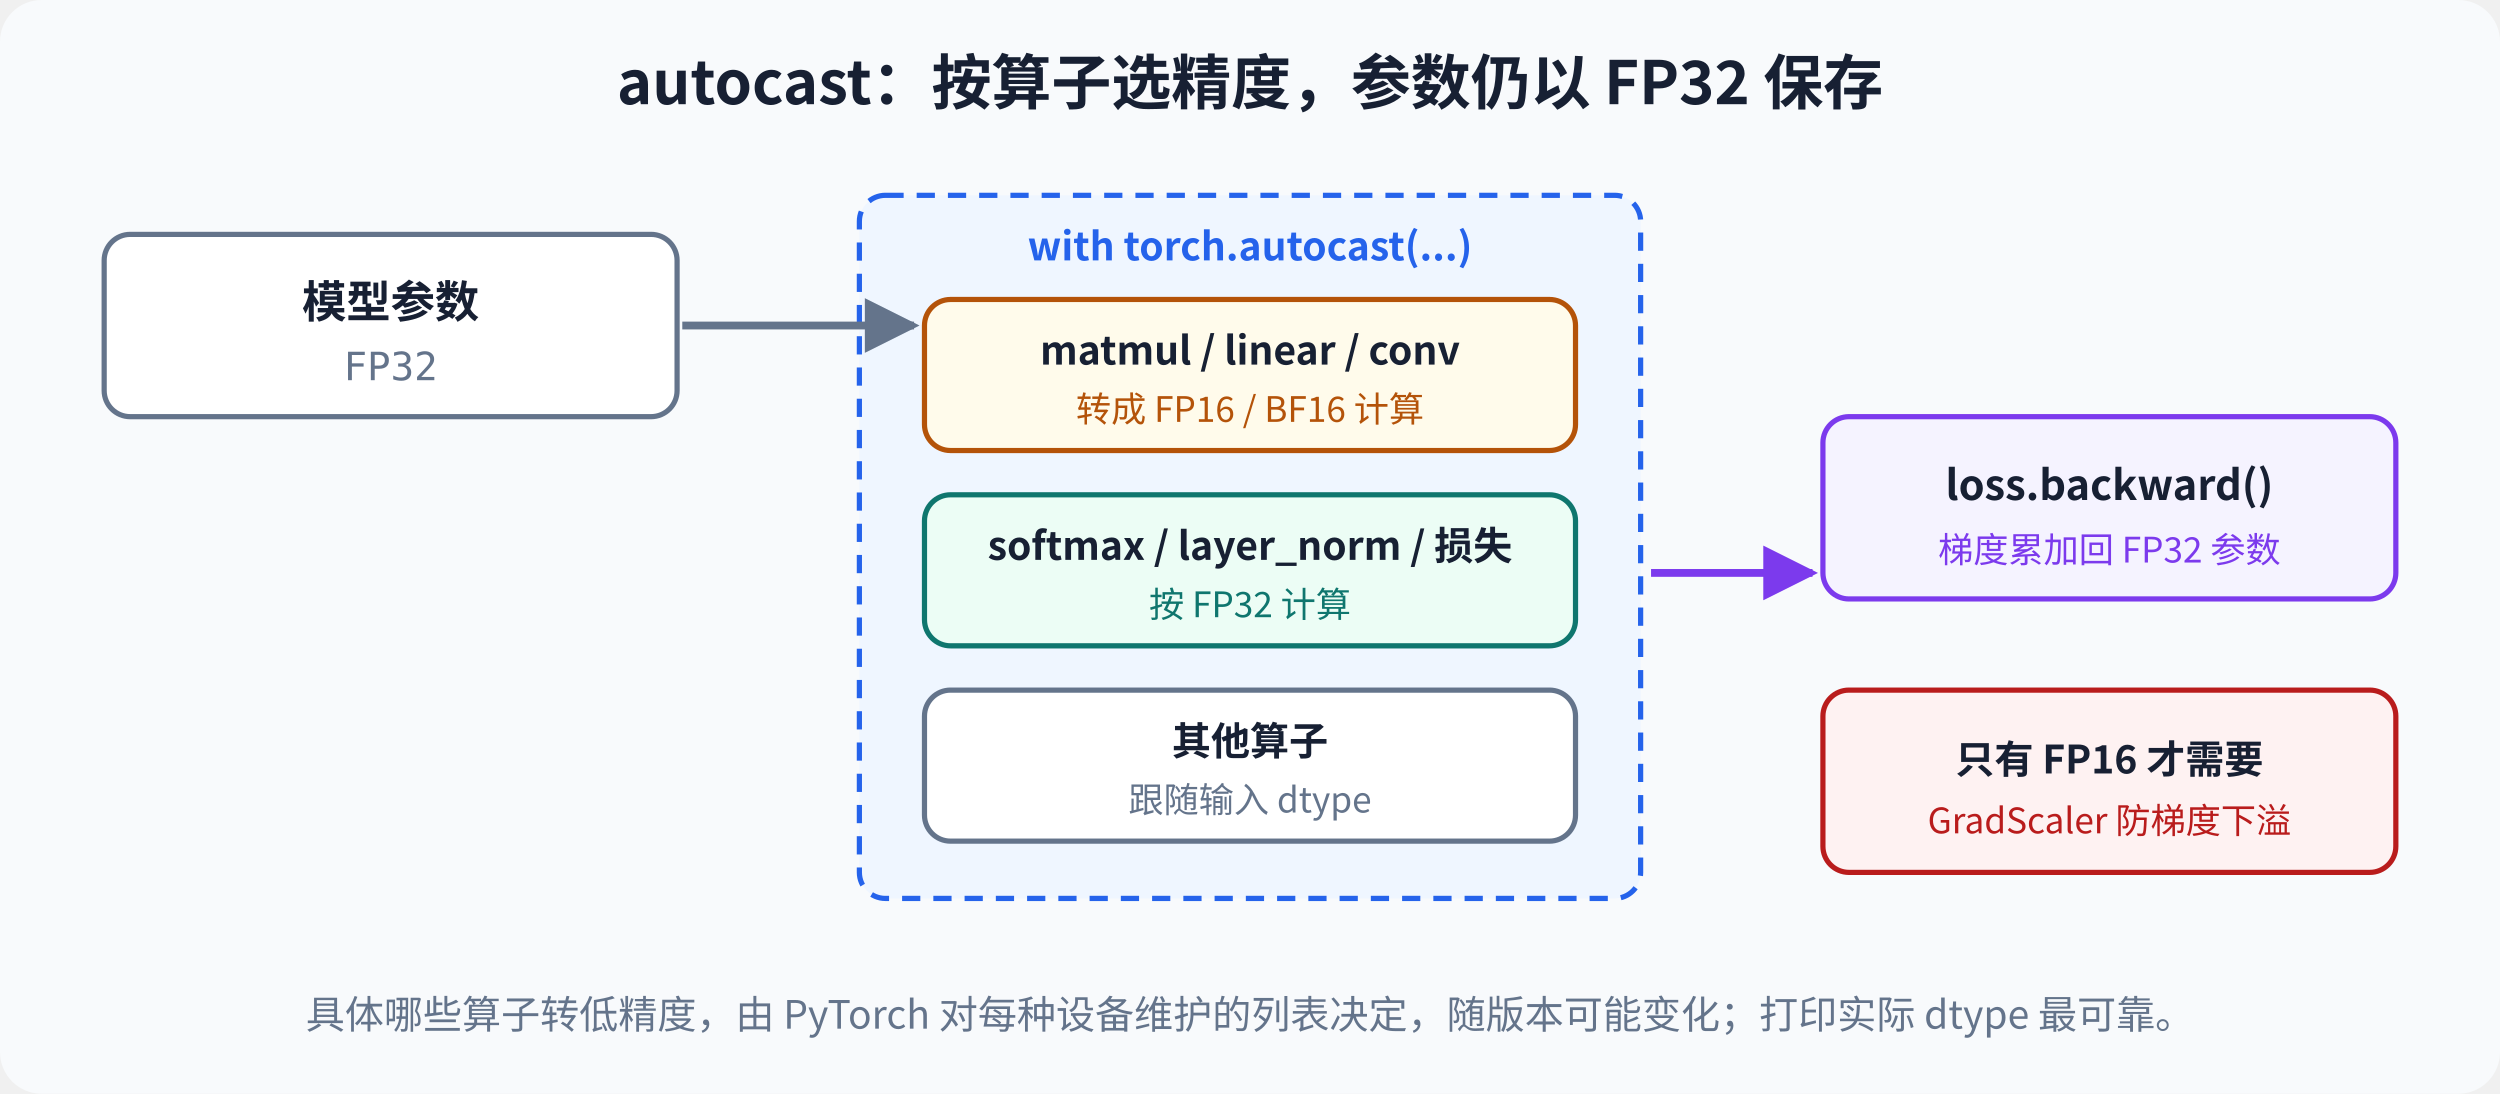
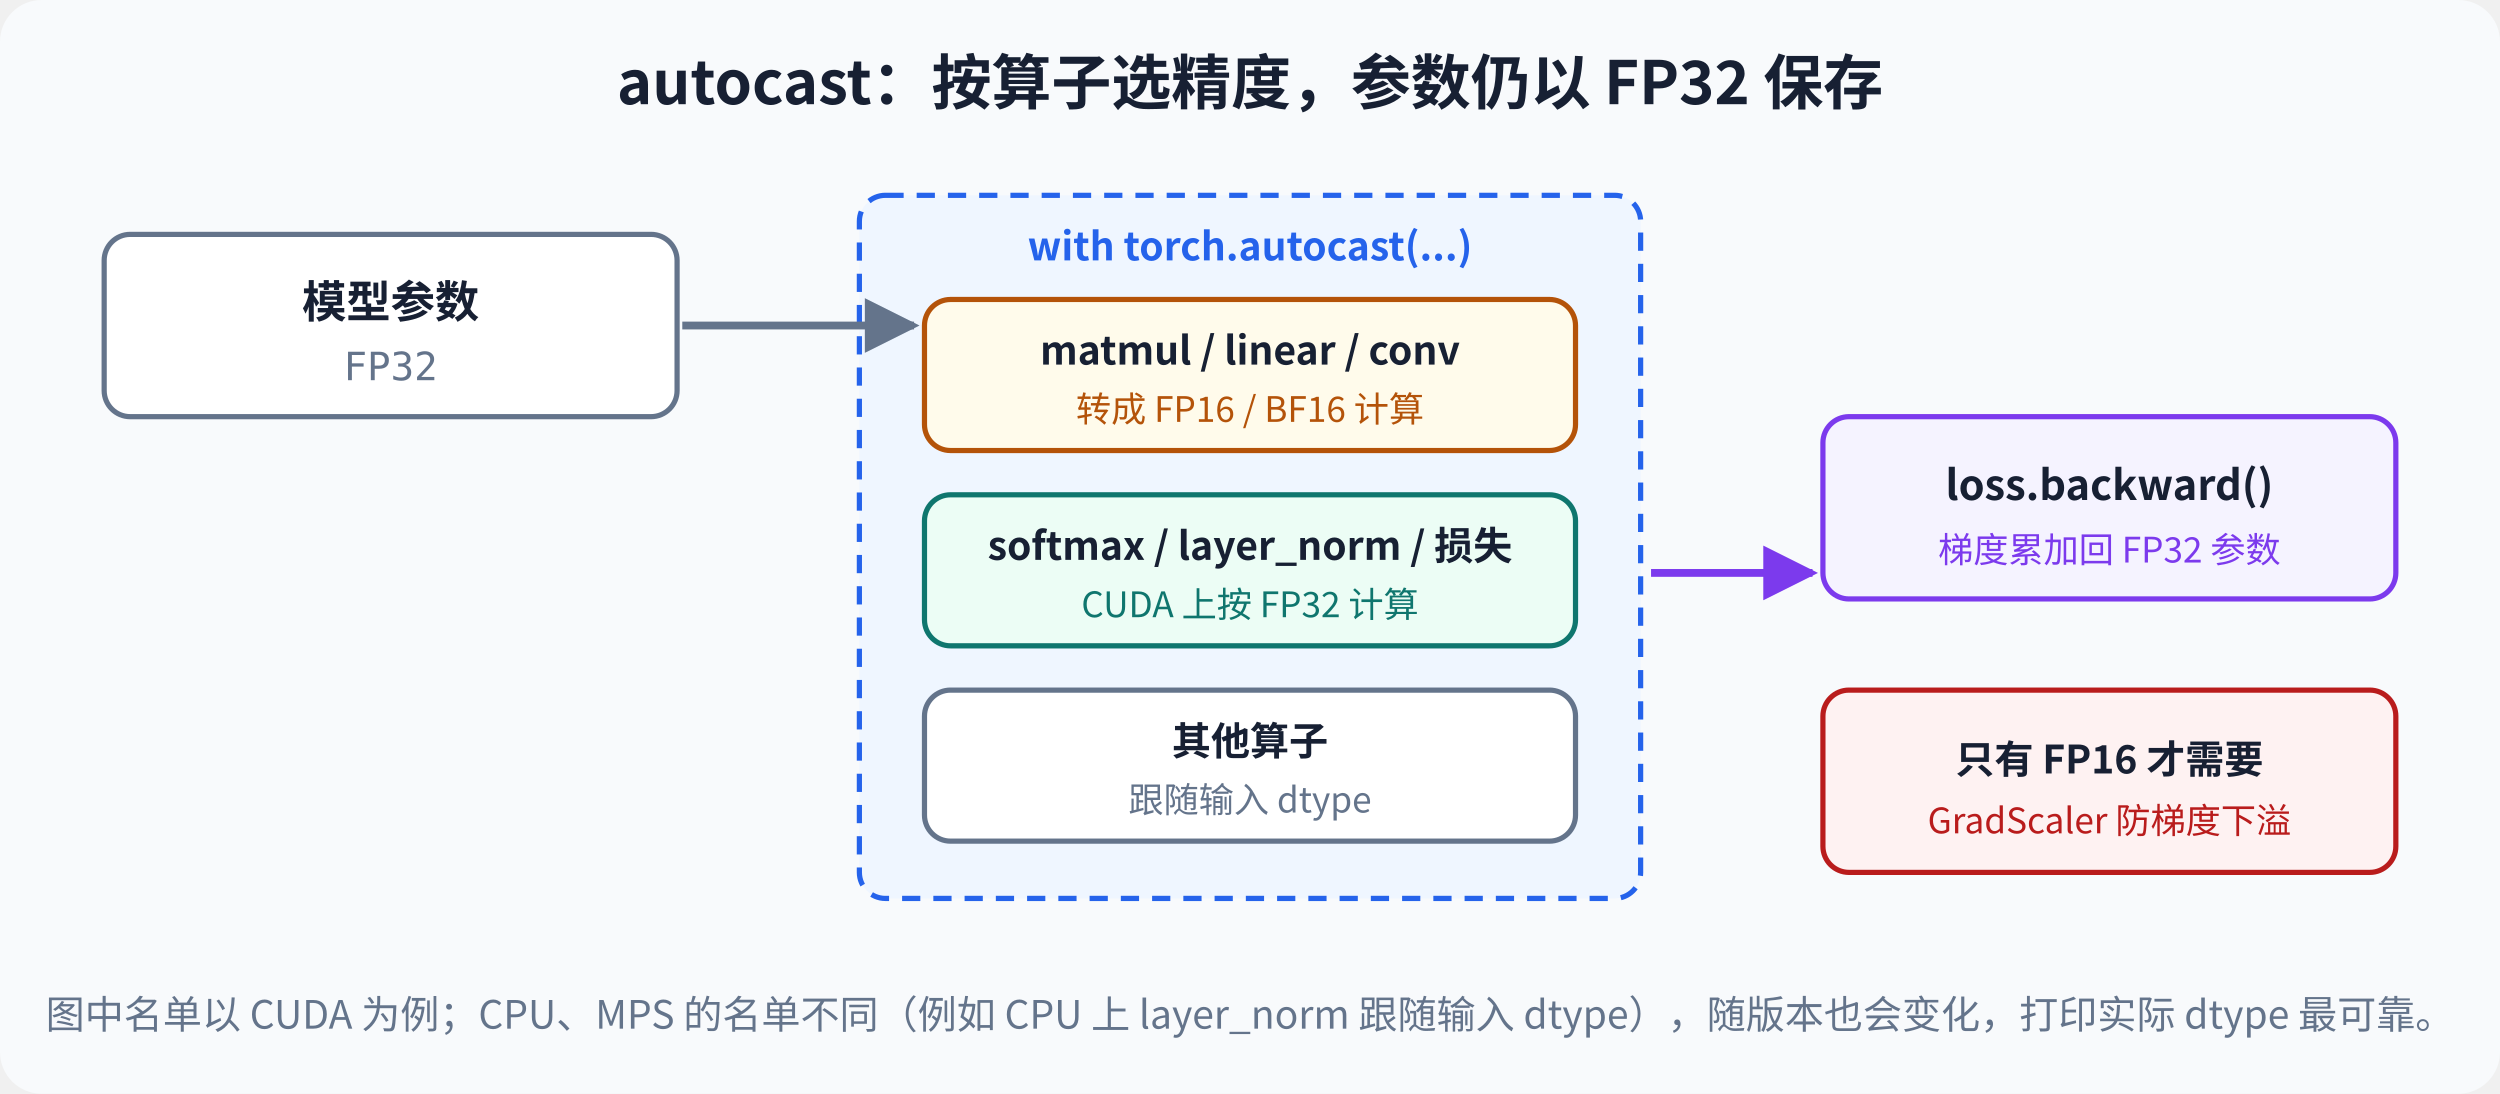
<svg xmlns="http://www.w3.org/2000/svg" width="960" height="420" viewBox="0 0 960 420" role="img" aria-labelledby="title desc">
  <defs>
    <marker id="arrow-2563eb" viewBox="0 0 10 10" refX="9" refY="5" markerWidth="7" markerHeight="7" orient="auto-start-reverse">
      <path d="M0 0L10 5L0 10Z" fill="#2563eb" />
    </marker>
    <marker id="arrow-0f766e" viewBox="0 0 10 10" refX="9" refY="5" markerWidth="7" markerHeight="7" orient="auto-start-reverse">
      <path d="M0 0L10 5L0 10Z" fill="#0f766e" />
    </marker>
    <marker id="arrow-b45309" viewBox="0 0 10 10" refX="9" refY="5" markerWidth="7" markerHeight="7" orient="auto-start-reverse">
      <path d="M0 0L10 5L0 10Z" fill="#b45309" />
    </marker>
    <marker id="arrow-b91c1c" viewBox="0 0 10 10" refX="9" refY="5" markerWidth="7" markerHeight="7" orient="auto-start-reverse">
      <path d="M0 0L10 5L0 10Z" fill="#b91c1c" />
    </marker>
    <marker id="arrow-64748b" viewBox="0 0 10 10" refX="9" refY="5" markerWidth="7" markerHeight="7" orient="auto-start-reverse">
      <path d="M0 0L10 5L0 10Z" fill="#64748b" />
    </marker>
    <marker id="arrow-172033" viewBox="0 0 10 10" refX="9" refY="5" markerWidth="7" markerHeight="7" orient="auto-start-reverse">
      <path d="M0 0L10 5L0 10Z" fill="#172033" />
    </marker>
    <marker id="arrow-7c3aed" viewBox="0 0 10 10" refX="9" refY="5" markerWidth="7" markerHeight="7" orient="auto-start-reverse">
      <path d="M0 0L10 5L0 10Z" fill="#7c3aed" />
    </marker>
  </defs>
  <rect width="960" height="420" rx="16" fill="#f8fafc" />
  <g font-family="&quot;Microsoft YaHei&quot;, &quot;PingFang SC&quot;, &quot;Noto Sans CJK SC&quot;, sans-serif" fill="#172033" text-anchor="middle">
    <text x="480" y="40" font-size="23" fill="#172033" font-weight="bold" text-anchor="middle">autocast：按算子选精度，参数仍以 FP32 保存</text>
    <rect x="40" y="90" width="220" height="70" rx="10" fill="#ffffff" stroke="#64748b" stroke-width="2" />
    <text x="150" y="122" font-size="17" fill="#172033" font-weight="bold" text-anchor="middle">模型参数</text>
    <text x="150" y="146" font-size="15" fill="#64748b" font-weight="normal" text-anchor="middle" font-family="&quot;Cascadia Mono&quot;, &quot;SFMono-Regular&quot;, Menlo, Consolas, monospace">FP32</text>
    <rect x="330" y="75" width="300" height="270" rx="10" fill="#eff6ff" stroke="#2563eb" stroke-width="2" stroke-dasharray="7 5" />
    <text x="480" y="100" font-size="15" fill="#2563eb" font-weight="bold" text-anchor="middle">with torch.autocast(...)</text>
    <rect x="355" y="115" width="250" height="58" rx="10" fill="#fffbeb" stroke="#b45309" stroke-width="2" />
    <text x="480" y="140" font-size="15" fill="#172033" font-weight="bold" text-anchor="middle">matmul / linear / conv</text>
    <text x="480" y="162" font-size="13.5" fill="#b45309" font-weight="normal" text-anchor="middle">转成 FP16 / BF16 计算</text>
    <rect x="355" y="190" width="250" height="58" rx="10" fill="#ecfdf5" stroke="#0f766e" stroke-width="2" />
    <text x="480" y="215" font-size="15" fill="#172033" font-weight="bold" text-anchor="middle">softmax / layer_norm / 损失</text>
-     <text x="480" y="237" font-size="13.5" fill="#0f766e" font-weight="normal" text-anchor="middle">按 FP32 计算</text>
+     <text x="480" y="237" font-size="13.5" fill="#0f766e" font-weight="normal" text-anchor="middle">CUDA 上按 FP32 计算</text>
    <rect x="355" y="265" width="250" height="58" rx="10" fill="#ffffff" stroke="#64748b" stroke-width="2" />
    <text x="480" y="290" font-size="15" fill="#172033" font-weight="bold" text-anchor="middle">其他算子</text>
    <text x="480" y="312" font-size="13.5" fill="#64748b" font-weight="normal" text-anchor="middle">跟随输入 dtype</text>
    <path d="M262 125 H351" stroke="#64748b" stroke-width="3" fill="none" marker-end="url(#arrow-64748b)" />
    <rect x="700" y="160" width="220" height="70" rx="10" fill="#f5f3ff" stroke="#7c3aed" stroke-width="2" />
    <text x="810" y="192" font-size="16" fill="#172033" font-weight="bold" text-anchor="middle">loss.backward()</text>
    <text x="810" y="216" font-size="13.5" fill="#7c3aed" font-weight="normal" text-anchor="middle">梯度累加回 FP32 参数</text>
    <path d="M634 220 H696" stroke="#7c3aed" stroke-width="3" fill="none" marker-end="url(#arrow-7c3aed)" />
    <rect x="700" y="265" width="220" height="70" rx="10" fill="#fef2f2" stroke="#b91c1c" stroke-width="2" />
    <text x="810" y="297" font-size="15" fill="#172033" font-weight="bold" text-anchor="middle">只有 FP16 才需要</text>
    <text x="810" y="320" font-size="13.5" fill="#b91c1c" font-weight="normal" text-anchor="middle">GradScaler 防梯度下溢</text>
-     <text x="480" y="395" font-size="15" fill="#64748b" font-weight="normal" text-anchor="middle">具体哪些算子转低精度，由 PyTorch 对每种设备维护的列表决定，随版本可能变化；打印实际 dtype 最可靠。</text>
+     <text x="480" y="395" font-size="15" fill="#64748b" font-weight="normal" text-anchor="middle">图中名单以 CUDA 为例；CPU、MPS 的名单不同（例如 CPU 上 layer_norm 跟随输入 dtype），随版本也会变化，打印实际 dtype 最可靠。</text>
  </g>
</svg>
